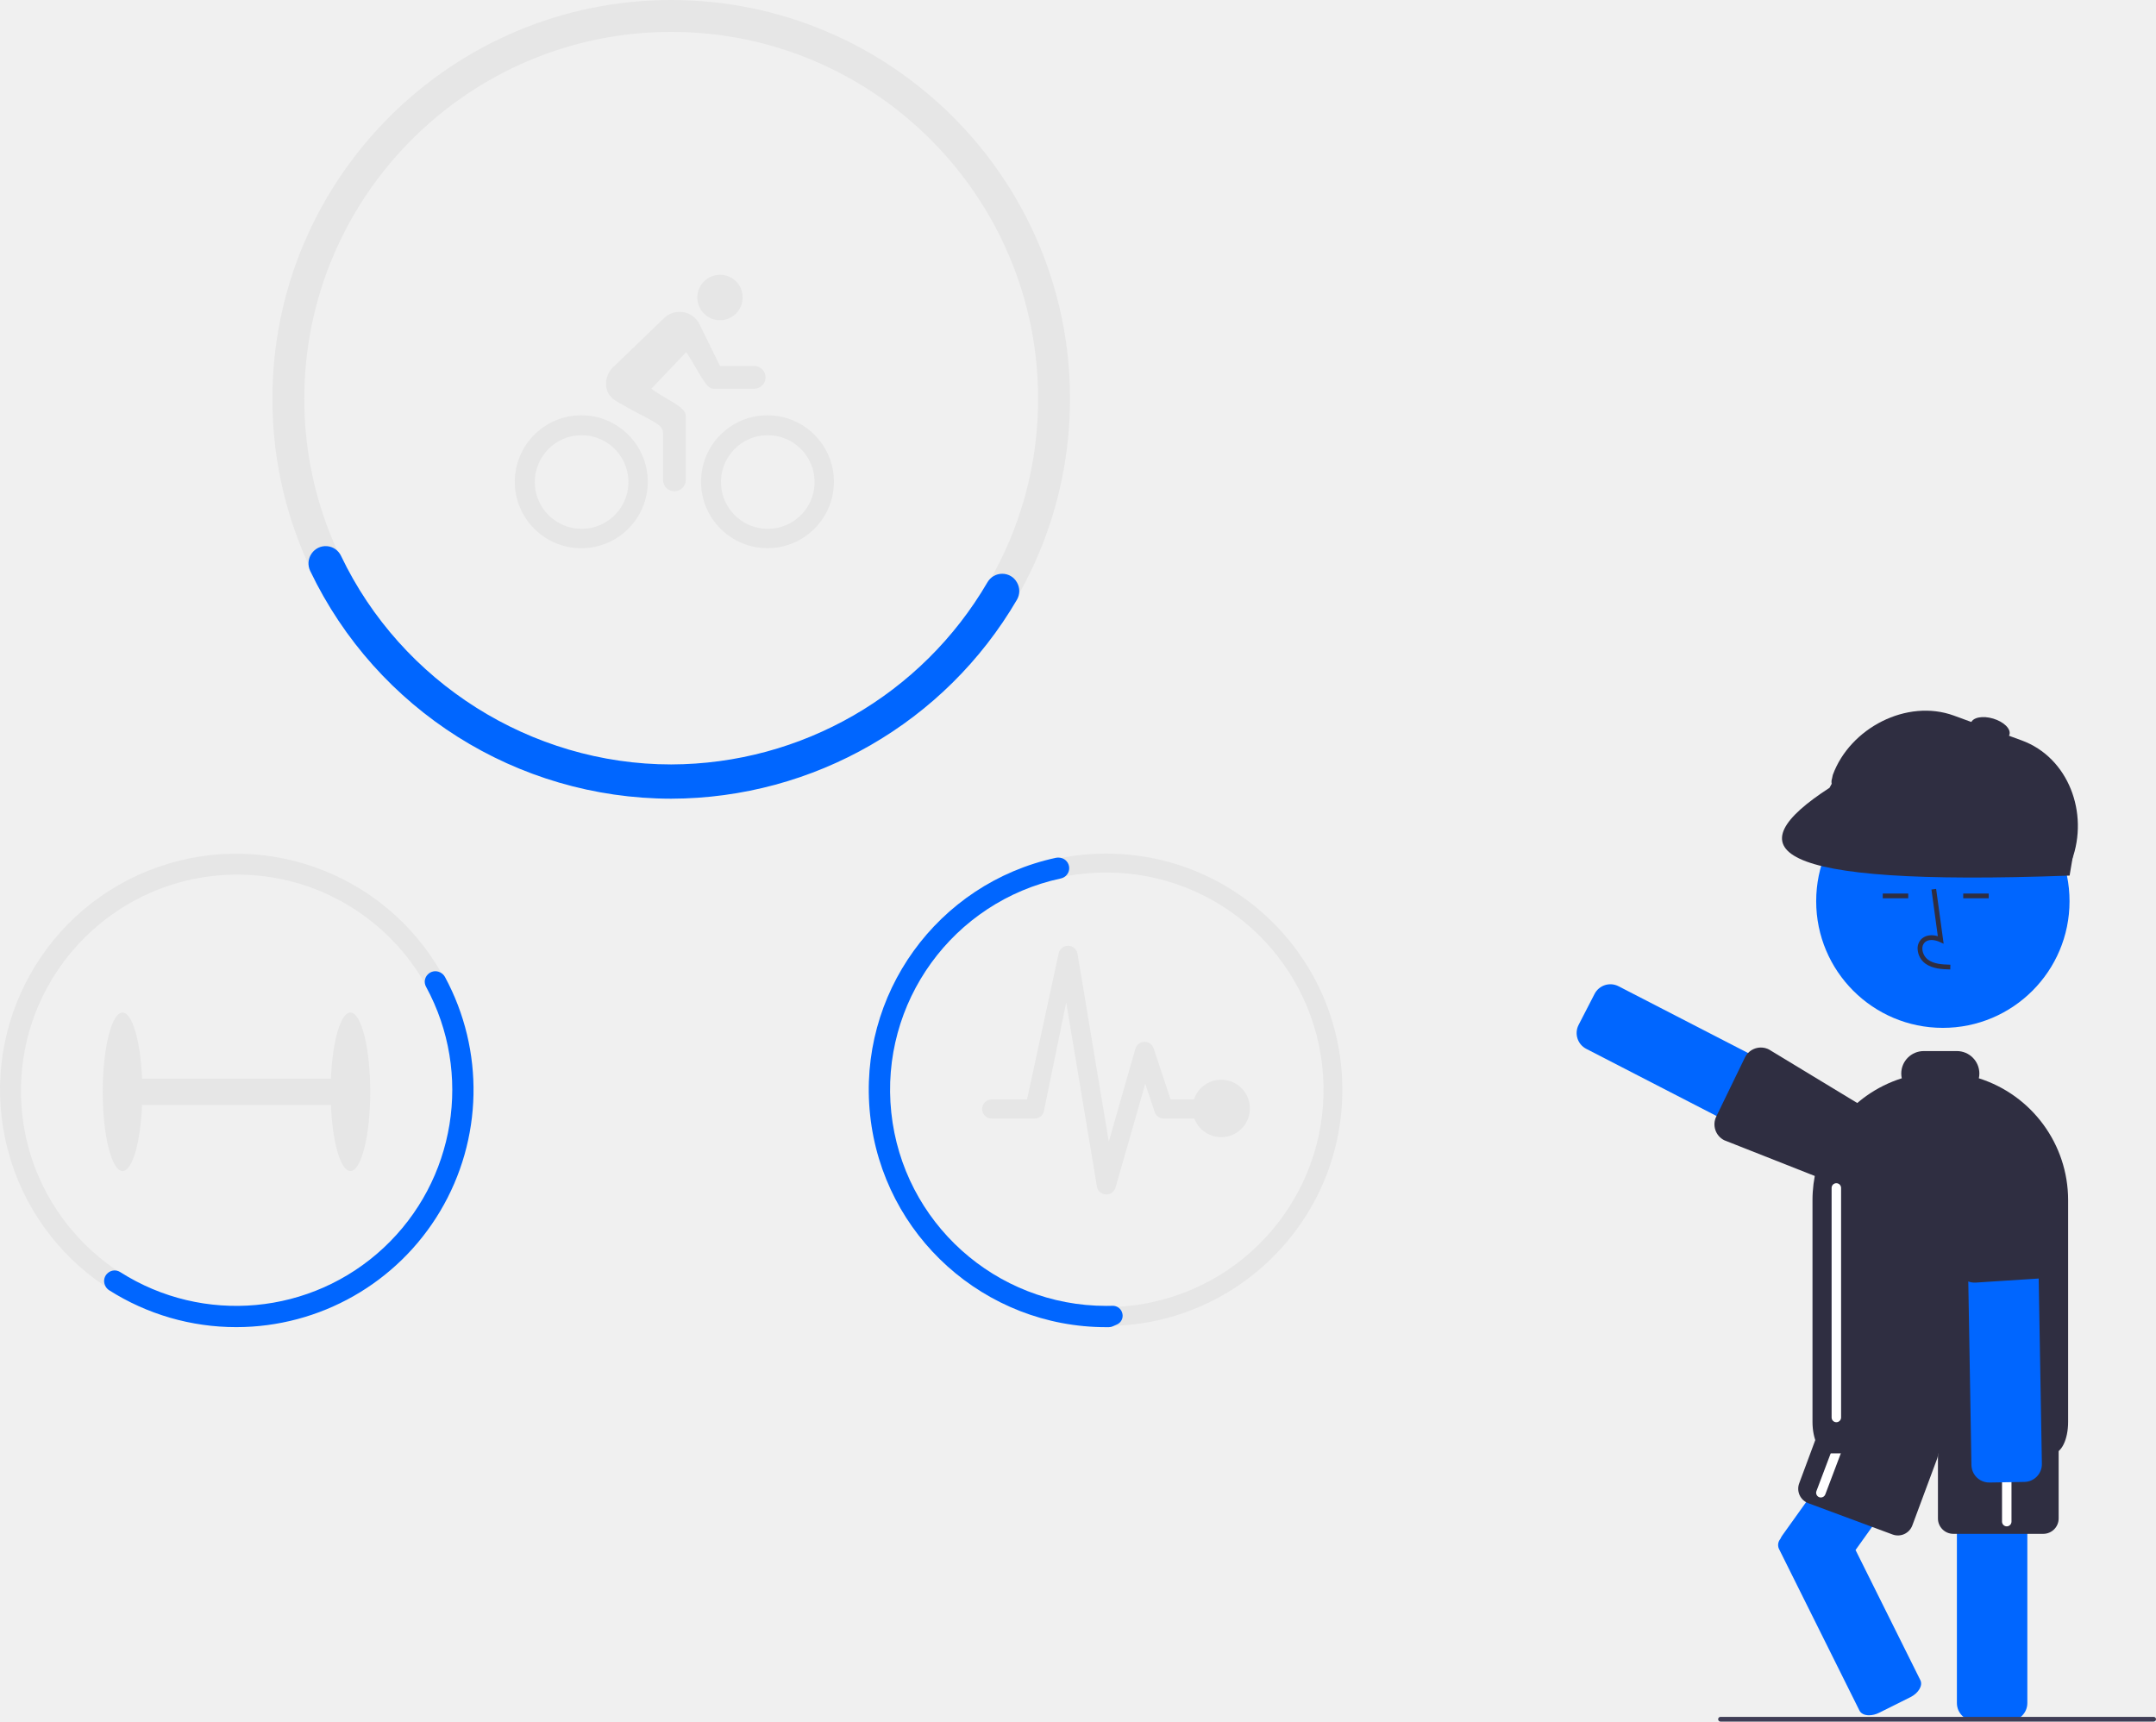
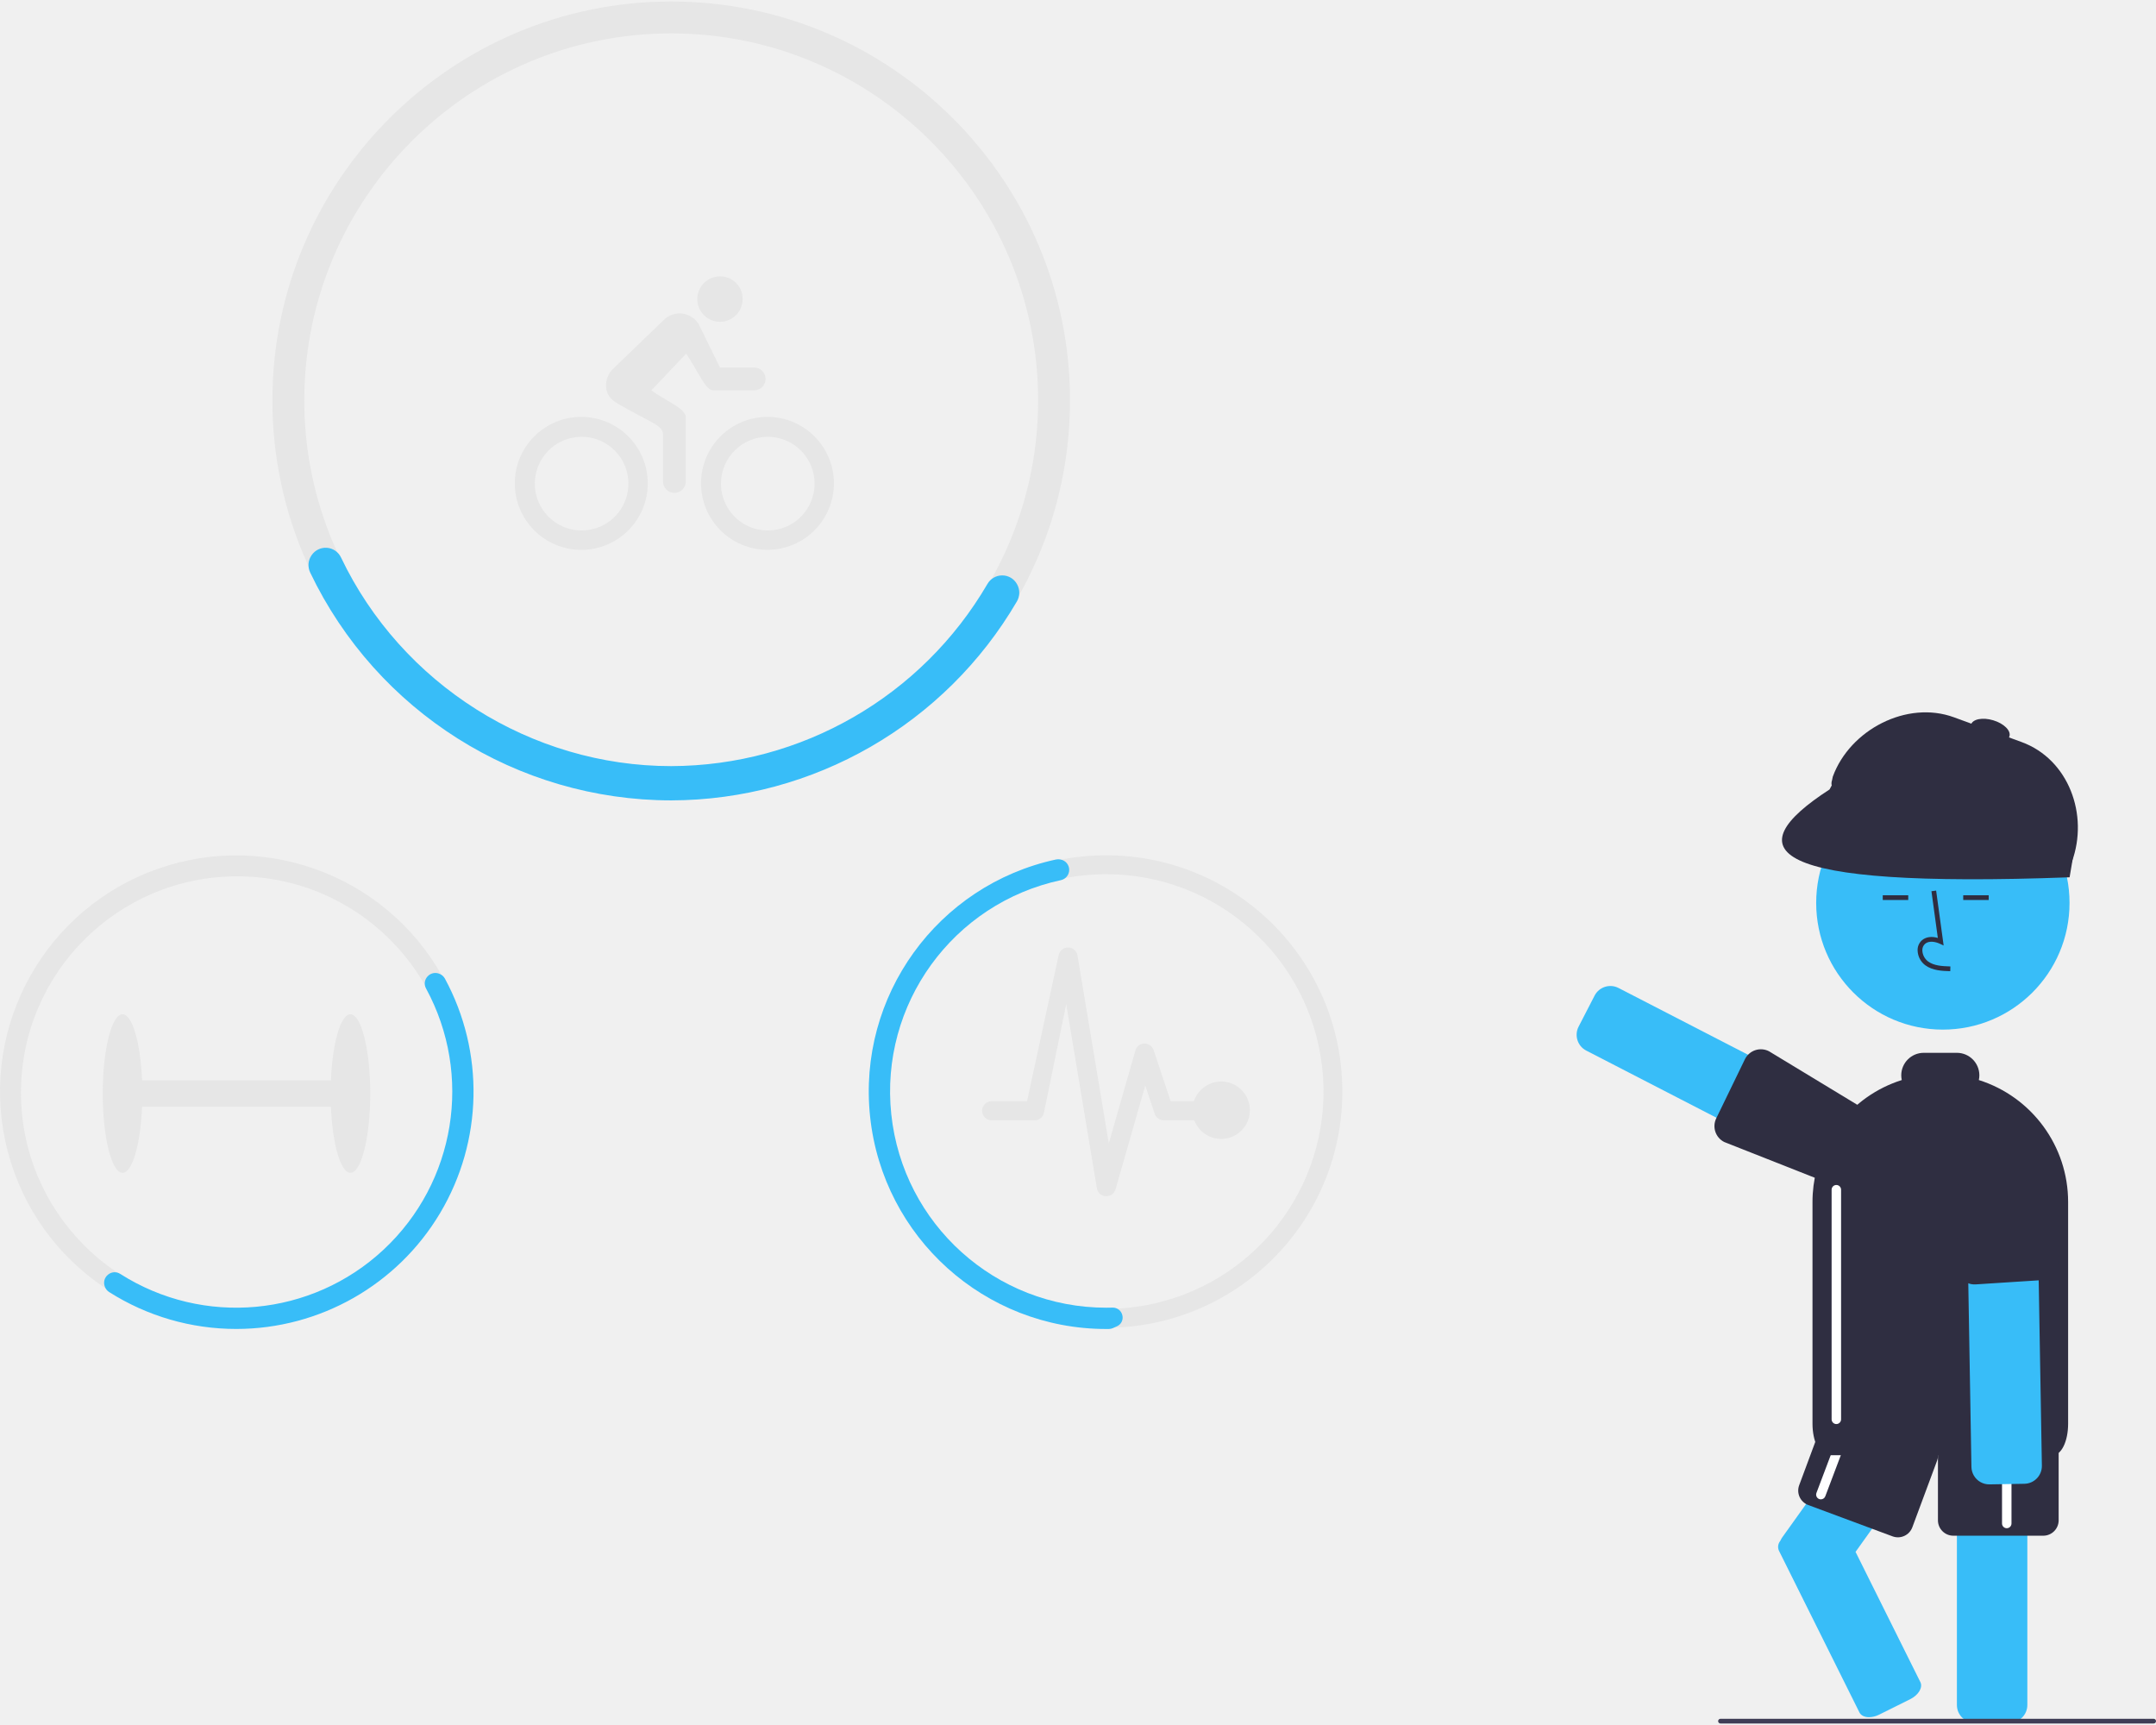
- <svg xmlns="http://www.w3.org/2000/svg" width="910.915" height="727.466" viewBox="0 0 910.915 727.466" role="img" artist="Katerina Limpitsouni" source="https://undraw.co/">
-   <path d="M896.568,736.779a4.098,4.098,0,0,1,.229-.34,6.959,6.959,0,0,1,.76-1.35l25.16-35.2,20.73-28.99h35.36l-2.5,3.49-4.45,6.23-13.79,19.28-29.55,41.33,27.39,55.02c1.12,2.24-.79,5.46-4.24,7.18l-13.21,6.58a9.712,9.712,0,0,1-4.23,1.06c-1.86,0-3.41-.69-4.06-2l-34.05-68.4A3.963,3.963,0,0,1,896.568,736.779Z" transform="translate(-144.5425 -86.26723)" fill="#0066ff" />
+ <svg xmlns="http://www.w3.org/2000/svg" width="500" height="400" viewBox="0 0 910.915 727.466" role="img" artist="Katerina Limpitsouni" source="https://undraw.co/">
+   <path d="M896.568,736.779a4.098,4.098,0,0,1,.229-.34,6.959,6.959,0,0,1,.76-1.35l25.16-35.2,20.73-28.99h35.36l-2.5,3.49-4.45,6.23-13.79,19.28-29.55,41.33,27.39,55.02c1.12,2.24-.79,5.46-4.24,7.18l-13.21,6.58a9.712,9.712,0,0,1-4.23,1.06c-1.86,0-3.41-.69-4.06-2l-34.05-68.4A3.963,3.963,0,0,1,896.568,736.779Z" transform="translate(-144.5425 -86.26723)" fill="#38bdf8" />
  <path d="M944.15,734.671,908.529,721.436a6.508,6.508,0,0,1-3.829-8.357l10.449-28.122a6.509,6.509,0,0,1,8.357-3.829l35.621,13.235a6.508,6.508,0,0,1,3.829,8.357l-10.449,28.122a6.499,6.499,0,0,1-8.357,3.829Z" transform="translate(-144.5425 -86.26723)" fill="#2f2e41" />
  <path d="M913.861,719.038a1.994,1.994,0,0,1-.704-.129h-0a2.003,2.003,0,0,1-1.164-2.578l13.079-34.611a2,2,0,0,1,3.742,1.414L915.734,717.745A2.004,2.004,0,0,1,913.861,719.038Z" transform="translate(-144.5425 -86.26723)" fill="#fff" />
-   <path d="M971.337,805.919V680.909a1.968,1.968,0,0,1,.022-.348,7.443,7.443,0,0,1,4.764-6.637,7.313,7.313,0,0,1,2.714-.516h14.76a7.508,7.508,0,0,1,7.5,7.5V805.919a7.508,7.508,0,0,1-7.5,7.5H978.837A7.508,7.508,0,0,1,971.337,805.919Z" transform="translate(-144.5425 -86.26723)" fill="#0066ff" />
+   <path d="M971.337,805.919V680.909a1.968,1.968,0,0,1,.022-.348,7.443,7.443,0,0,1,4.764-6.637,7.313,7.313,0,0,1,2.714-.516h14.76a7.508,7.508,0,0,1,7.5,7.5V805.919a7.508,7.508,0,0,1-7.5,7.5H978.837A7.508,7.508,0,0,1,971.337,805.919Z" transform="translate(-144.5425 -86.26723)" fill="#38bdf8" />
  <path d="M963.328,727.899v-30a6.507,6.507,0,0,1,6.5-6.5h38a6.507,6.507,0,0,1,6.5,6.5v30a6.507,6.507,0,0,1-6.5,6.5h-38A6.507,6.507,0,0,1,963.328,727.899Z" transform="translate(-144.5425 -86.26723)" fill="#2f2e41" />
  <path d="M992.402,731.233a2.002,2.002,0,0,1-2-2v-37a2,2,0,0,1,4,0v37A2.002,2.002,0,0,1,992.402,731.233Z" transform="translate(-144.5425 -86.26723)" fill="#fff" />
-   <path d="M924.068,585.823,814.73,529.454a7.517,7.517,0,0,1-3.227-10.104l6.761-13.121a7.516,7.516,0,0,1,10.103-3.225L937.708,559.375A7.106,7.106,0,0,1,939.226,560.422a7.471,7.471,0,0,1,1.706,9.056l-6.761,13.121a7.478,7.478,0,0,1-4.386,3.708,7.771,7.771,0,0,1-2.298.352A7.442,7.442,0,0,1,924.068,585.823Z" transform="translate(-144.5425 -86.26723)" fill="#0066ff" />
+   <path d="M924.068,585.823,814.73,529.454a7.517,7.517,0,0,1-3.227-10.104l6.761-13.121a7.516,7.516,0,0,1,10.103-3.225L937.708,559.375A7.106,7.106,0,0,1,939.226,560.422a7.471,7.471,0,0,1,1.706,9.056l-6.761,13.121a7.478,7.478,0,0,1-4.386,3.708,7.771,7.771,0,0,1-2.298.352A7.442,7.442,0,0,1,924.068,585.823Z" transform="translate(-144.5425 -86.26723)" fill="#38bdf8" />
  <path d="M926.194,589.065l-53.158-20.988a7.509,7.509,0,0,1-3.347-10.057l12.122-24.984a7.537,7.537,0,0,1,4.34-3.751,7.514,7.514,0,0,1,5.796.457l48.004,29.1a2.185,2.185,0,0,1,.511.356c1.223,1.101,1.833,3.745,2.322,5.866l.078.33c.134.569.249,1.061.366,1.405l.04.132c.043.14.086.285.116.418a7.468,7.468,0,0,1-.578,5.155L936.185,585.693a7.584,7.584,0,0,1-6.727,4.146A7.199,7.199,0,0,1,926.194,589.065Z" transform="translate(-144.5425 -86.26723)" fill="#2f2e41" />
-   <circle cx="820.863" cy="380.81" r="53.519" fill="#0066ff" />
+   <circle cx="820.863" cy="380.81" r="53.519" fill="#38bdf8" />
  <path d="M968.53,495.913l.056-2c-3.721-.104-7.001-.337-9.466-2.138a6.148,6.148,0,0,1-2.381-4.528,3.514,3.514,0,0,1,1.153-2.895c1.636-1.382,4.269-.935,6.188-.055l1.655.759-3.173-23.19-1.981.271,2.699,19.727c-2.607-.767-5.023-.437-6.678.961a5.471,5.471,0,0,0-1.86,4.492,8.133,8.133,0,0,0,3.2,6.073C961.107,495.705,965.223,495.82,968.53,495.913Z" transform="translate(-144.5425 -86.26723)" fill="#2f2e41" />
  <rect x="795.466" y="377.571" width="10.771" height="2" fill="#2f2e41" />
  <rect x="829.466" y="377.571" width="10.771" height="2" fill="#2f2e41" />
  <path d="M916.618,700.374c-3.534-.204-6.291-6.015-6.291-13.302V593.399a54.363,54.363,0,0,1,1.706-13.524l0-.001c.412-1.589.902-3.168,1.453-4.692a53.865,53.865,0,0,1,17.025-23.879c.878-.717,1.796-1.411,2.728-2.062a53.642,53.642,0,0,1,14.81-7.335,9.372,9.372,0,0,1-.222-2.006,9.511,9.511,0,0,1,9.5-9.5h14a9.511,9.511,0,0,1,9.5,9.5,9.373,9.373,0,0,1-.221,2.002A54.031,54.031,0,0,1,1018.328,593.399v93.672c0,7.474-2.855,13.328-6.5,13.328h-95A.741.741,0,0,1,916.618,700.374Z" transform="translate(-144.5425 -86.26723)" fill="#2f2e41" />
-   <path d="M978.462,708.924a7.511,7.511,0,0,1-.984-3.576L975.374,582.355a7.49,7.49,0,0,1,2.104-5.342l.002-.002a7.496,7.496,0,0,1,5.263-2.29l14.76-.248a7.495,7.495,0,0,1,7.578,6.621,5.955,5.955,0,0,1,.048.742l2.112,123.002a7.518,7.518,0,0,1-7.377,7.625l-14.755.254a7.529,7.529,0,0,1-6.648-3.794Z" transform="translate(-144.5425 -86.26723)" fill="#0066ff" />
+   <path d="M978.462,708.924a7.511,7.511,0,0,1-.984-3.576L975.374,582.355a7.49,7.49,0,0,1,2.104-5.342l.002-.002a7.496,7.496,0,0,1,5.263-2.29l14.76-.248a7.495,7.495,0,0,1,7.578,6.621,5.955,5.955,0,0,1,.048.742l2.112,123.002a7.518,7.518,0,0,1-7.377,7.625l-14.755.254a7.529,7.529,0,0,1-6.648-3.794Z" transform="translate(-144.5425 -86.26723)" fill="#38bdf8" />
  <path d="M972.258,624.463a7.508,7.508,0,0,1-.965-3.208l.63-56.983a7.509,7.509,0,0,1,6.891-8.064l14.713-1.153a7.547,7.547,0,0,1,5.023,1.428c.151.114.302.254.449.353a14.035,14.035,0,0,0,1.148.86l.319.226c2.115,1.497,4.513,3.194,4.629,4.848l8.852,55.595a7.382,7.382,0,0,1-1.096,4.526,6.815,6.815,0,0,1-.677.939,6.475,6.475,0,0,1-.721.724,7.427,7.427,0,0,1-4.408,1.884l-27.691,1.787a7.508,7.508,0,0,1-7.096-3.764Z" transform="translate(-144.5425 -86.26723)" fill="#2f2e41" />
  <path d="M920.402,687.233a2.002,2.002,0,0,1-2-2v-97a2,2,0,0,1,4,0v97A2.002,2.002,0,0,1,920.402,687.233Z" transform="translate(-144.5425 -86.26723)" fill="#fff" />
  <path d="M1013.944,454.363l-92.974-34.013a4,4,0,0,1-2.382-5.131l.315-1.487c7.261-19.848,31.328-32.34,51.176-25.079l28.61,10.466c19.848,7.261,28.475,30.764,21.214,50.612l-.828,2.248A4,4,0,0,1,1013.944,454.363Z" transform="translate(-144.5425 -86.26723)" fill="#2f2e41" />
  <path d="M1018.952,456.25c-129.587,4.782-140.911-11.501-101.426-37.105l8.376-15.413,96,35Z" transform="translate(-144.5425 -86.26723)" fill="#2f2e41" />
  <ellipse cx="985.402" cy="394.233" rx="4.5" ry="8.5" transform="translate(179.6477 1138.168) rotate(-73.26954)" fill="#2f2e41" />
  <path d="M428.128,86.267c-92.916,0-168.497,75.581-168.497,168.497a167.593,167.593,0,0,0,14.774,68.989c26.407,58.61,85.367,99.508,153.723,99.508a168.59,168.59,0,0,0,168.497-168.497C596.625,161.848,521.031,86.267,428.128,86.267ZM567.536,322.5A155.175,155.175,0,0,1,428.128,409.781c-65.687,0-121.965-41.073-144.49-98.888A153.876,153.876,0,0,1,273.111,254.764C273.111,169.289,342.653,99.747,428.128,99.747s155.017,69.542,155.017,155.017A153.935,153.935,0,0,1,567.536,322.5Z" transform="translate(-144.5425 -86.26723)" fill="#e6e6e6" />
-   <path d="M428.128,423.761A169.2,169.2,0,0,1,275.592,327.495a7.279,7.279,0,0,1,.548-7.233l.09-.132a7.173,7.173,0,0,1,12.379.99c25.564,53.556,80.328,88.162,139.52,88.162a155.145,155.145,0,0,0,133.619-76.976,7.176,7.176,0,0,1,6.259-3.588,7.049,7.049,0,0,1,6.162,3.592l.079.138a7.266,7.266,0,0,1-.038,7.222A169.646,169.646,0,0,1,428.128,423.761Z" transform="translate(-144.5425 -86.26723)" fill="#0066ff" />
+   <path d="M428.128,423.761A169.2,169.2,0,0,1,275.592,327.495a7.279,7.279,0,0,1,.548-7.233l.09-.132a7.173,7.173,0,0,1,12.379.99c25.564,53.556,80.328,88.162,139.52,88.162a155.145,155.145,0,0,0,133.619-76.976,7.176,7.176,0,0,1,6.259-3.588,7.049,7.049,0,0,1,6.162,3.592l.079.138a7.266,7.266,0,0,1-.038,7.222A169.646,169.646,0,0,1,428.128,423.761Z" transform="translate(-144.5425 -86.26723)" fill="#38bdf8" />
  <path d="M390.15,270.176a19.776,19.776,0,1,1-13.871,5.807,19.515,19.515,0,0,1,13.871-5.807m0-8.425A28.088,28.088,0,1,0,418.223,289.854a28.088,28.088,0,0,0-28.073-28.103Zm58.523-40.168a9.58,9.58,0,0,0,9.628-9.531q0-.049,0-.097a9.478,9.478,0,0,0-9.387-9.568q-.09-.001-.181,0a9.599,9.599,0,0,0-.181,19.196Q448.613,221.583,448.673,221.582Zm20.129,48.593a19.776,19.776,0,1,1-13.871,5.807,19.515,19.515,0,0,1,13.871-5.807m0-8.425a28.073,28.073,0,1,0,28.073,28.073,28.073,28.073,0,0,0-28.073-28.073Z" transform="translate(-144.5425 -86.26723)" fill="#e6e6e6" />
  <path d="M463.176,240.899H448.733L439.857,222.816A9.414,9.414,0,0,0,424.963,220.83L403.389,241.621a9.797,9.797,0,0,0-2.798,6.74c0,5.235,3.791,7.101,5.566,8.154,13.69,7.883,18.505,8.756,18.505,12.697V289.041a4.814,4.814,0,0,0,9.628,0h0V261.961c0-3.972-9.147-7.221-14.533-11.434l14.713-15.496c5.627,8.575,8.214,15.496,11.434,15.496h17.271a4.814,4.814,0,1,0,.016-9.628h-.016Z" transform="translate(-144.5425 -86.26723)" fill="#e6e6e6" />
  <path d="M292.599,514.124c-4.147,0-7.581,12.074-8.246,27.906H204.569c-.665-15.832-4.099-27.906-8.246-27.906-4.624,0-8.372,14.993-8.372,33.487s3.748,33.487,8.372,33.487c4.147,0,7.581-12.074,8.246-27.906h79.783c.665,15.832,4.099,27.906,8.246,27.906,4.624,0,8.372-14.993,8.372-33.487S297.222,514.124,292.599,514.124Z" transform="translate(-144.5425 -86.26723)" fill="#e6e6e6" />
  <path d="M331.462,498.169a99.773,99.773,0,1,0,12.644,48.581A99.773,99.773,0,0,0,331.462,498.169Zm-87.16,140.392a91.358,91.358,0,1,1,.922 0Q244.762,638.563,244.302,638.561Z" transform="translate(-144.5425 -86.26723)" fill="#e6e6e6" />
-   <path d="M244.35,647.055a100.096,100.096,0,0,1-53.697-15.592,4.49,4.49,0,0,1-1.767-2.149l-.05-.13a4.403,4.403,0,0,1,1.346-5.067,4.345,4.345,0,0,1,5.166-.316A91.269,91.269,0,0,0,324.549,503.223a4.35,4.35,0,0,1,.673-5.134,4.409,4.409,0,0,1,5.154-.991l.125.059a4.456,4.456,0,0,1,2.015,1.888A100.267,100.267,0,0,1,244.397,647.055Z" transform="translate(-144.5425 -86.26723)" fill="#0066ff" />
+   <path d="M244.35,647.055a100.096,100.096,0,0,1-53.697-15.592,4.49,4.49,0,0,1-1.767-2.149l-.05-.13a4.403,4.403,0,0,1,1.346-5.067,4.345,4.345,0,0,1,5.166-.316A91.269,91.269,0,0,0,324.549,503.223a4.35,4.35,0,0,1,.673-5.134,4.409,4.409,0,0,1,5.154-.991l.125.059a4.456,4.456,0,0,1,2.015,1.888A100.267,100.267,0,0,1,244.397,647.055Z" transform="translate(-144.5425 -86.26723)" fill="#38bdf8" />
  <path d="M611.909,446.964a99.804,99.804,0,1,0-.036,199.608h.036c.647,0,1.281,0,1.928-.027A99.8,99.8,0,0,0,611.909,446.964ZM632.25,636.301A91.818,91.818,0,1,1,611.855,454.944h.054A91.818,91.818,0,0,1,632.25,636.301Z" transform="translate(-144.5425 -86.26723)" fill="#e6e6e6" />
-   <path d="M611.909,647.072a100.305,100.305,0,0,1-21.236-198.337,4.598,4.598,0,0,1,1.808-.023l.208.04a4.442,4.442,0,0,1,.101,8.7A91.328,91.328,0,0,0,611.922,638.079c.882-.008,1.74-.012,2.61-.038a4.138,4.138,0,0,1,4.212,3.242,4.003,4.003,0,0,1-2.272,4.638v0q-.881.404-1.77.793a4.107,4.107,0,0,1-1.584.351C612.716,647.072,612.315,647.072,611.909,647.072Z" transform="translate(-144.5425 -86.26723)" fill="#0066ff" />
+   <path d="M611.909,647.072a100.305,100.305,0,0,1-21.236-198.337,4.598,4.598,0,0,1,1.808-.023l.208.04a4.442,4.442,0,0,1,.101,8.7A91.328,91.328,0,0,0,611.922,638.079c.882-.008,1.74-.012,2.61-.038a4.138,4.138,0,0,1,4.212,3.242,4.003,4.003,0,0,1-2.272,4.638v0q-.881.404-1.77.793a4.107,4.107,0,0,1-1.584.351C612.716,647.072,612.315,647.072,611.909,647.072Z" transform="translate(-144.5425 -86.26723)" fill="#38bdf8" />
  <path d="M661.145,542.525a12.198,12.198,0,0,0-12.179,8.313h-9.829l-7.176-21.578a4.043,4.043,0,0,0-3.841-2.779h-.076a3.996,3.996,0,0,0-3.79,2.931l-11.244,39.239-13.215-79.363a4.057,4.057,0,0,0-7.934-.328l-13.392,61.879H563.463a4.043,4.043,0,0,0,0,8.085h18.192a4.03,4.03,0,0,0,3.916-3.057l9.45-46.036,12.962,77.797a4.014,4.014,0,0,0,3.765,3.36h.227a4.055,4.055,0,0,0,3.891-2.931l12.558-43.863,3.967,11.951a4.076,4.076,0,0,0,3.841,2.779H649.143a12.131,12.131,0,1,0,12.002-16.398Z" transform="translate(-144.5425 -86.26723)" fill="#e6e6e6" />
  <path d="M1054.458,813.733h-183a1,1,0,0,1,0-2h183a1,1,0,0,1,0,2Z" transform="translate(-144.5425 -86.26723)" fill="#3f3d56" />
</svg>
